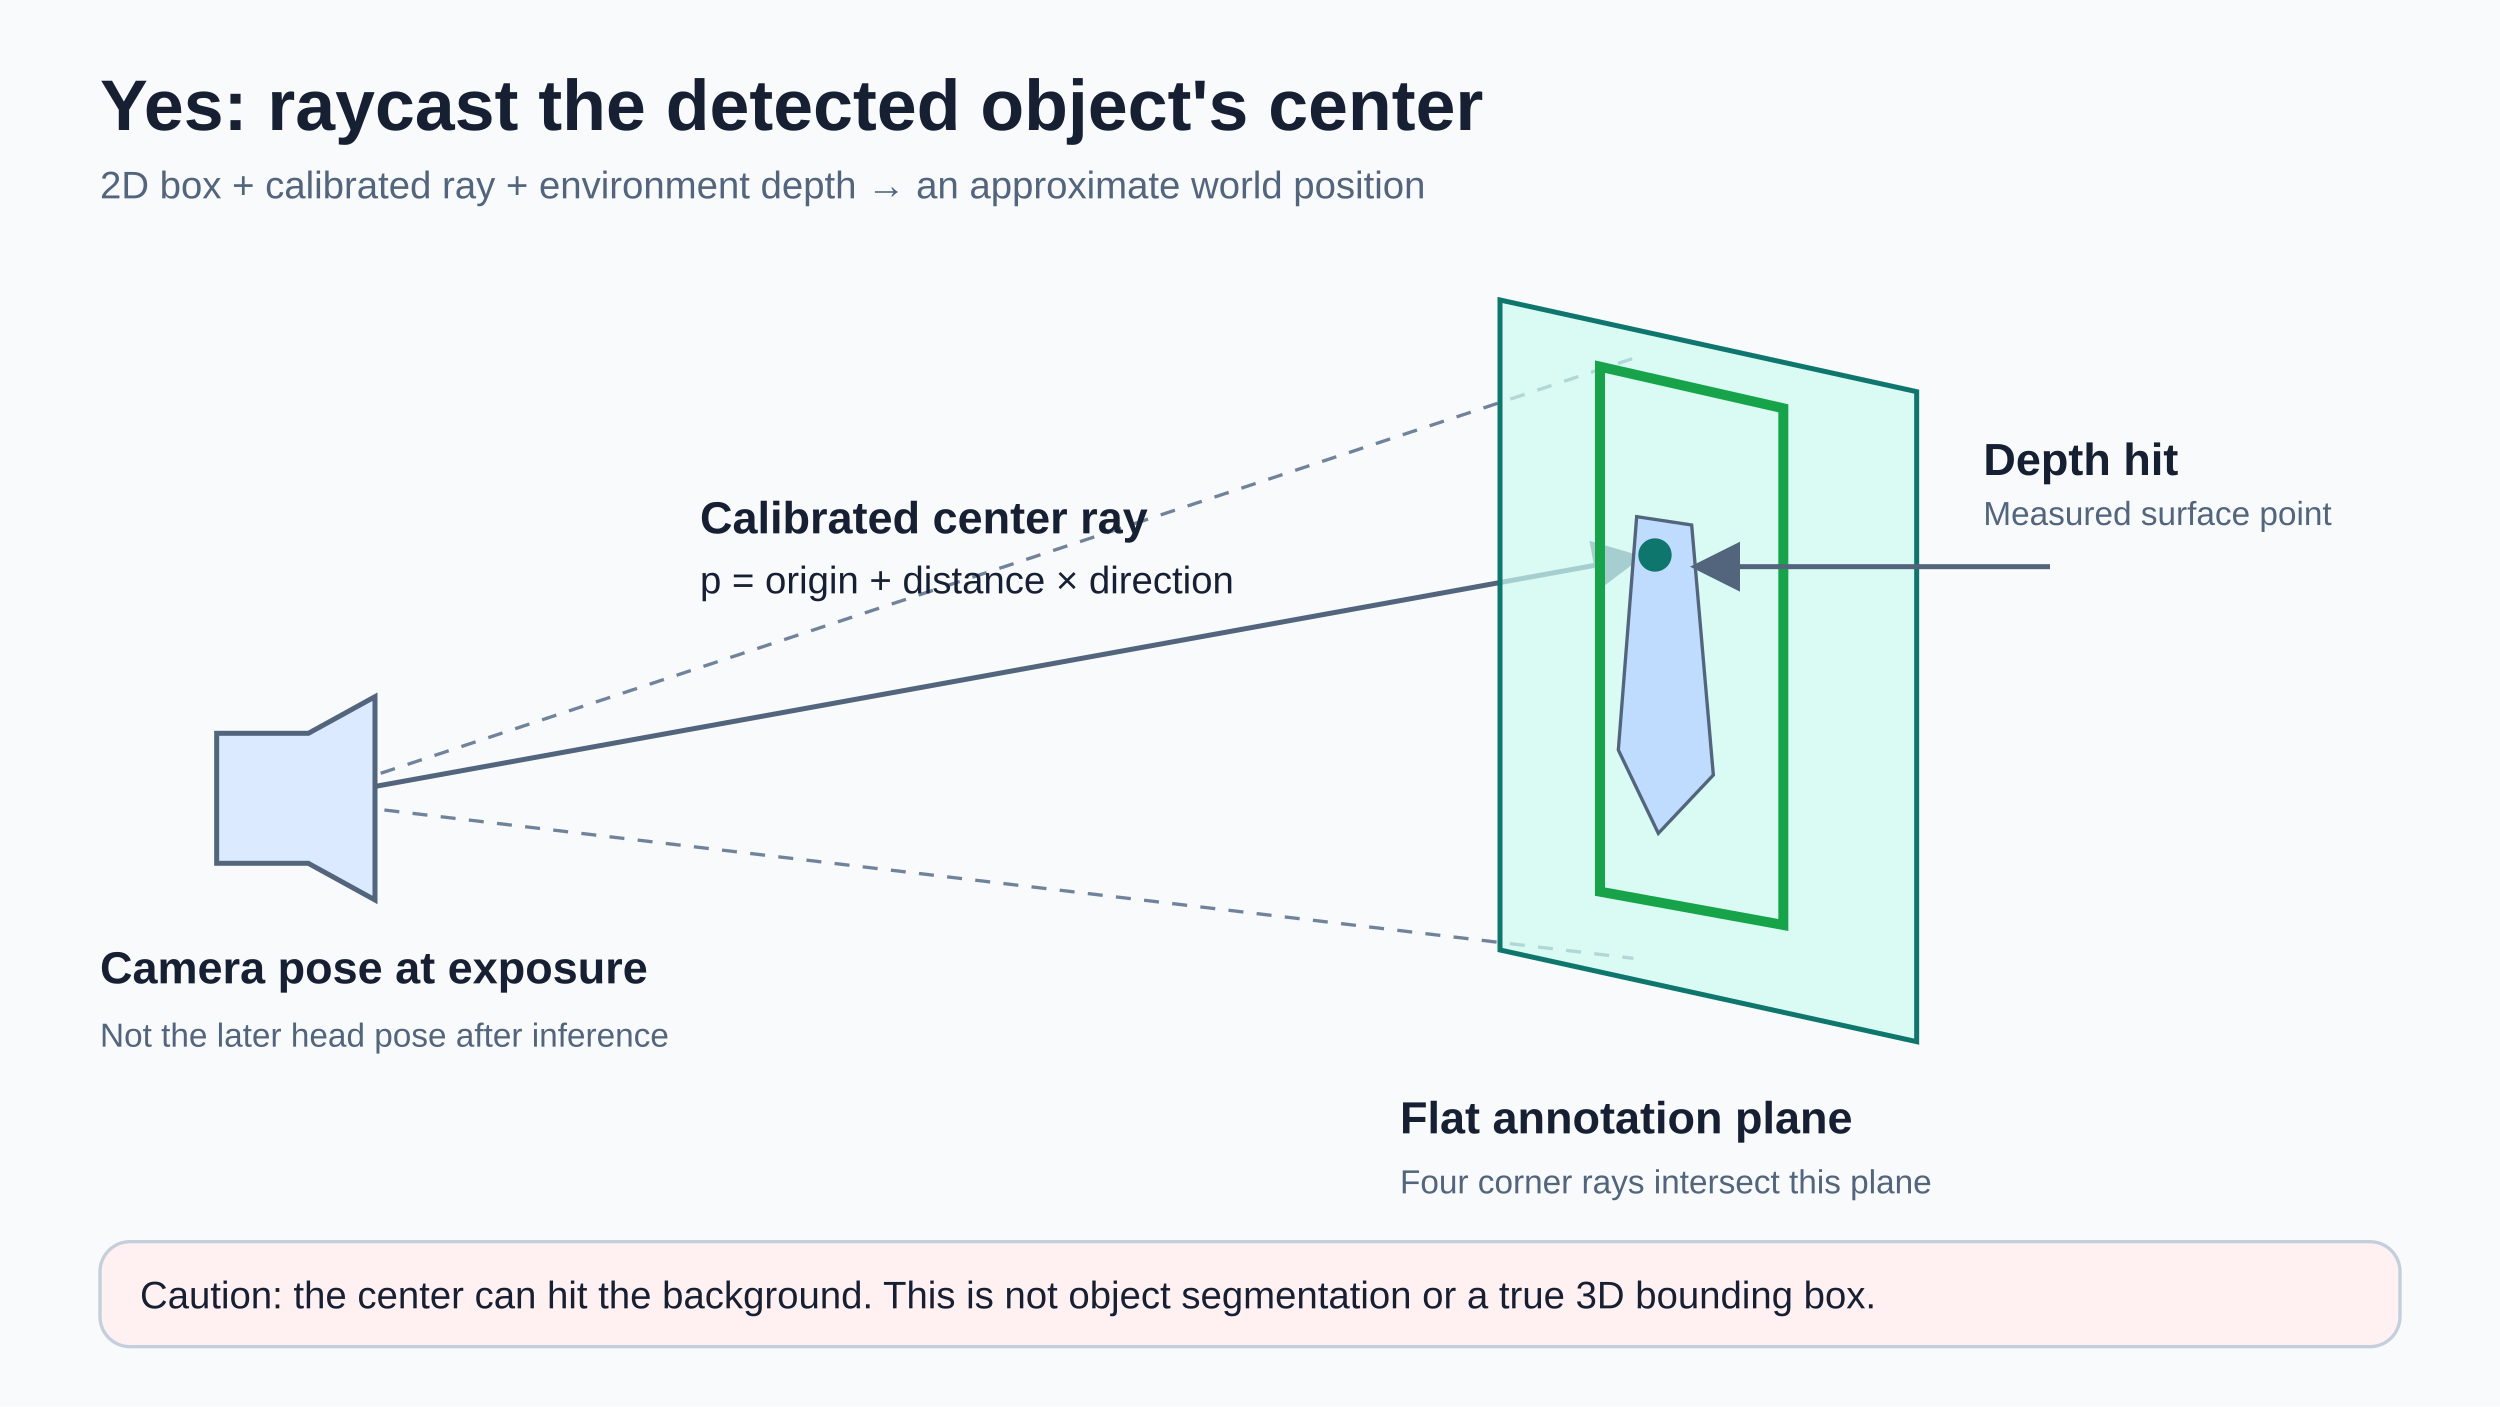
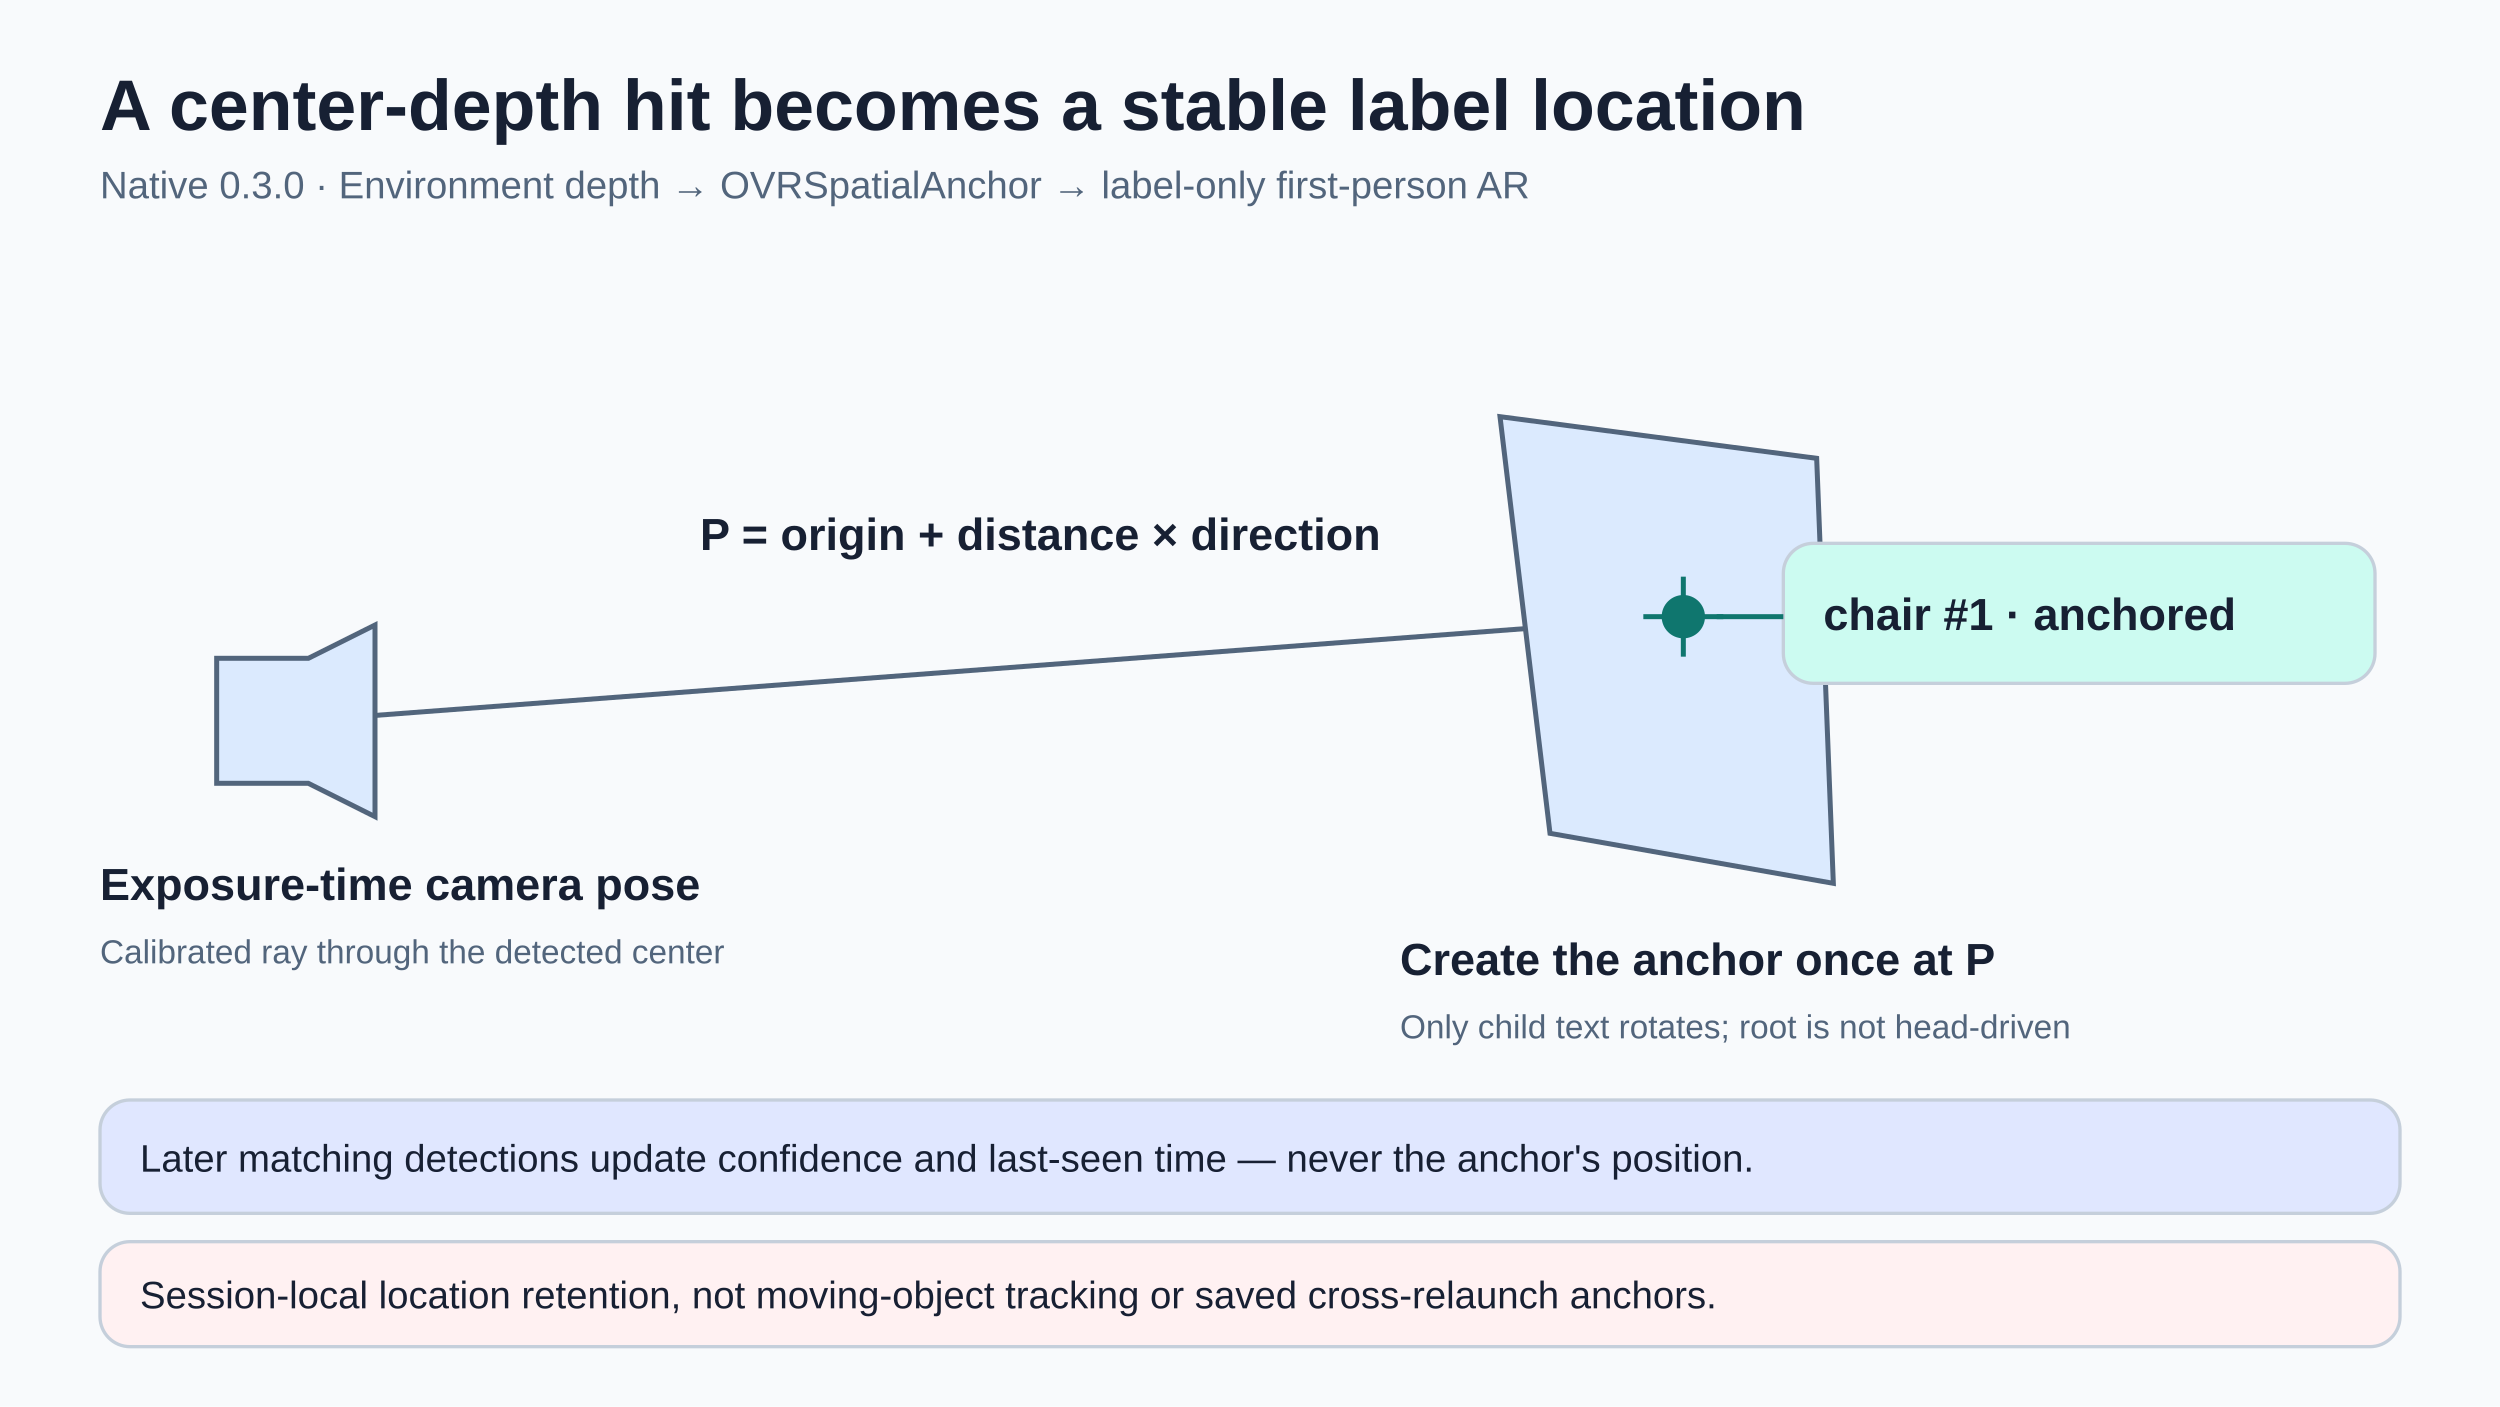
<svg xmlns="http://www.w3.org/2000/svg" width="1500" height="844" viewBox="0 0 1500 844" role="img" aria-labelledby="title desc">
  <defs>
    <marker id="arrow" markerWidth="10" markerHeight="10" refX="8" refY="5" orient="auto">
      <path d="M0 0L10 5L0 10Z" fill="#52657c" />
    </marker>
  </defs>
  <style>text{font-family:Arial,Helvetica,sans-serif;fill:#172033}.title{font-size:43px;font-weight:700}.sub{font-size:23px;fill:#52657c}.label{font-size:27px;font-weight:700}.body{font-size:23px}.small{font-size:20px;fill:#52657c}.edge{stroke:#52657c;stroke-width:3;fill:none;marker-end:url(#arrow)}.box{stroke:#c5cfdb;stroke-width:2;rx:18}</style>
  <rect width="1500" height="844" fill="#f8fafc" />
-   <text x="60" y="78" class="title">Yes: raycast the detected object's center</text>
-   <text x="60" y="119" class="sub">2D box + calibrated ray + environment depth → an approximate world position</text>
-   <path class="edge" d="M180 480L980 335" />
-   <path d="M180 480L980 215M180 480L980 575" fill="none" stroke="#71839b" stroke-width="2" stroke-dasharray="9 8" />
-   <path d="M900 180L1150 235L1150 625L900 570Z" fill="#ccfbf1" fill-opacity=".7" stroke="#0f766e" stroke-width="3" />
-   <path d="M960 220L1070 245L1070 555L960 535Z" fill="none" stroke="#16a34a" stroke-width="6" />
-   <path d="M982 310L1015 315L1028 465L995 500L971 450Z" fill="#bfdbfe" stroke="#52657c" stroke-width="2" />
-   <circle cx="993" cy="333" r="10" fill="#0f766e" />
-   <path d="M130 440H185L225 418V540L185 518H130Z" fill="#dbeafe" stroke="#52657c" stroke-width="3" />
-   <text x="60" y="590" class="label">Camera pose at exposure</text>
-   <text x="60" y="628" class="small">Not the later head pose after inference</text>
-   <text x="420" y="320" class="label">Calibrated center ray</text>
-   <text x="420" y="356" class="body">p = origin + distance × direction</text>
-   <path class="edge" d="M1230 340H1020" />
-   <text x="1190" y="285" class="label">Depth hit</text>
-   <text x="1190" y="315" class="small">Measured surface point</text>
-   <text x="840" y="680" class="label">Flat annotation plane</text>
-   <text x="840" y="716" class="small">Four corner rays intersect this plane</text>
+   <text x="60" y="78" class="title">A center-depth hit becomes a stable label location</text>
+   <text x="60" y="119" class="sub">Native 0.3.0 · Environment depth → OVRSpatialAnchor → label-only first-person AR</text>
+   <path class="edge" d="M215 430L1010 370" />
+   <path d="M900 250L1090 275L1100 530L930 500Z" fill="#dbeafe" stroke="#52657c" stroke-width="3" />
+   <circle cx="1010" cy="370" r="13" fill="#0f766e" />
+   <path d="M986 370H1034M1010 346V394" fill="none" stroke="#0f766e" stroke-width="3" />
+   <rect x="1070" y="326" width="355" height="84" class="box" fill="#ccfbf1" />
+   <text x="1094" y="378" class="label">chair #1 · anchored</text>
+   <path d="M1030 370H1070" fill="none" stroke="#0f766e" stroke-width="3" />
+   <path d="M130 395H185L225 375V490L185 470H130Z" fill="#dbeafe" stroke="#52657c" stroke-width="3" />
+   <text x="60" y="540" class="label">Exposure-time camera pose</text>
+   <text x="60" y="578" class="small">Calibrated ray through the detected center</text>
+   <text x="420" y="330" class="label">P = origin + distance × direction</text>
+   <text x="840" y="585" class="label">Create the anchor once at P</text>
+   <text x="840" y="623" class="small">Only child text rotates; root is not head-driven</text>
+   <rect x="60" y="660" width="1380" height="68" class="box" fill="#e0e7ff" />
+   <text x="84" y="703" class="body">Later matching detections update confidence and last-seen time — never the anchor's position.</text>
  <rect x="60" y="745" width="1380" height="63" class="box" fill="#fff1f2" />
-   <text x="84" y="785" class="body">Caution: the center can hit the background. This is not object segmentation or a true 3D bounding box.</text>
+   <text x="84" y="785" class="body">Session-local location retention, not moving-object tracking or saved cross-relaunch anchors.</text>
</svg>
